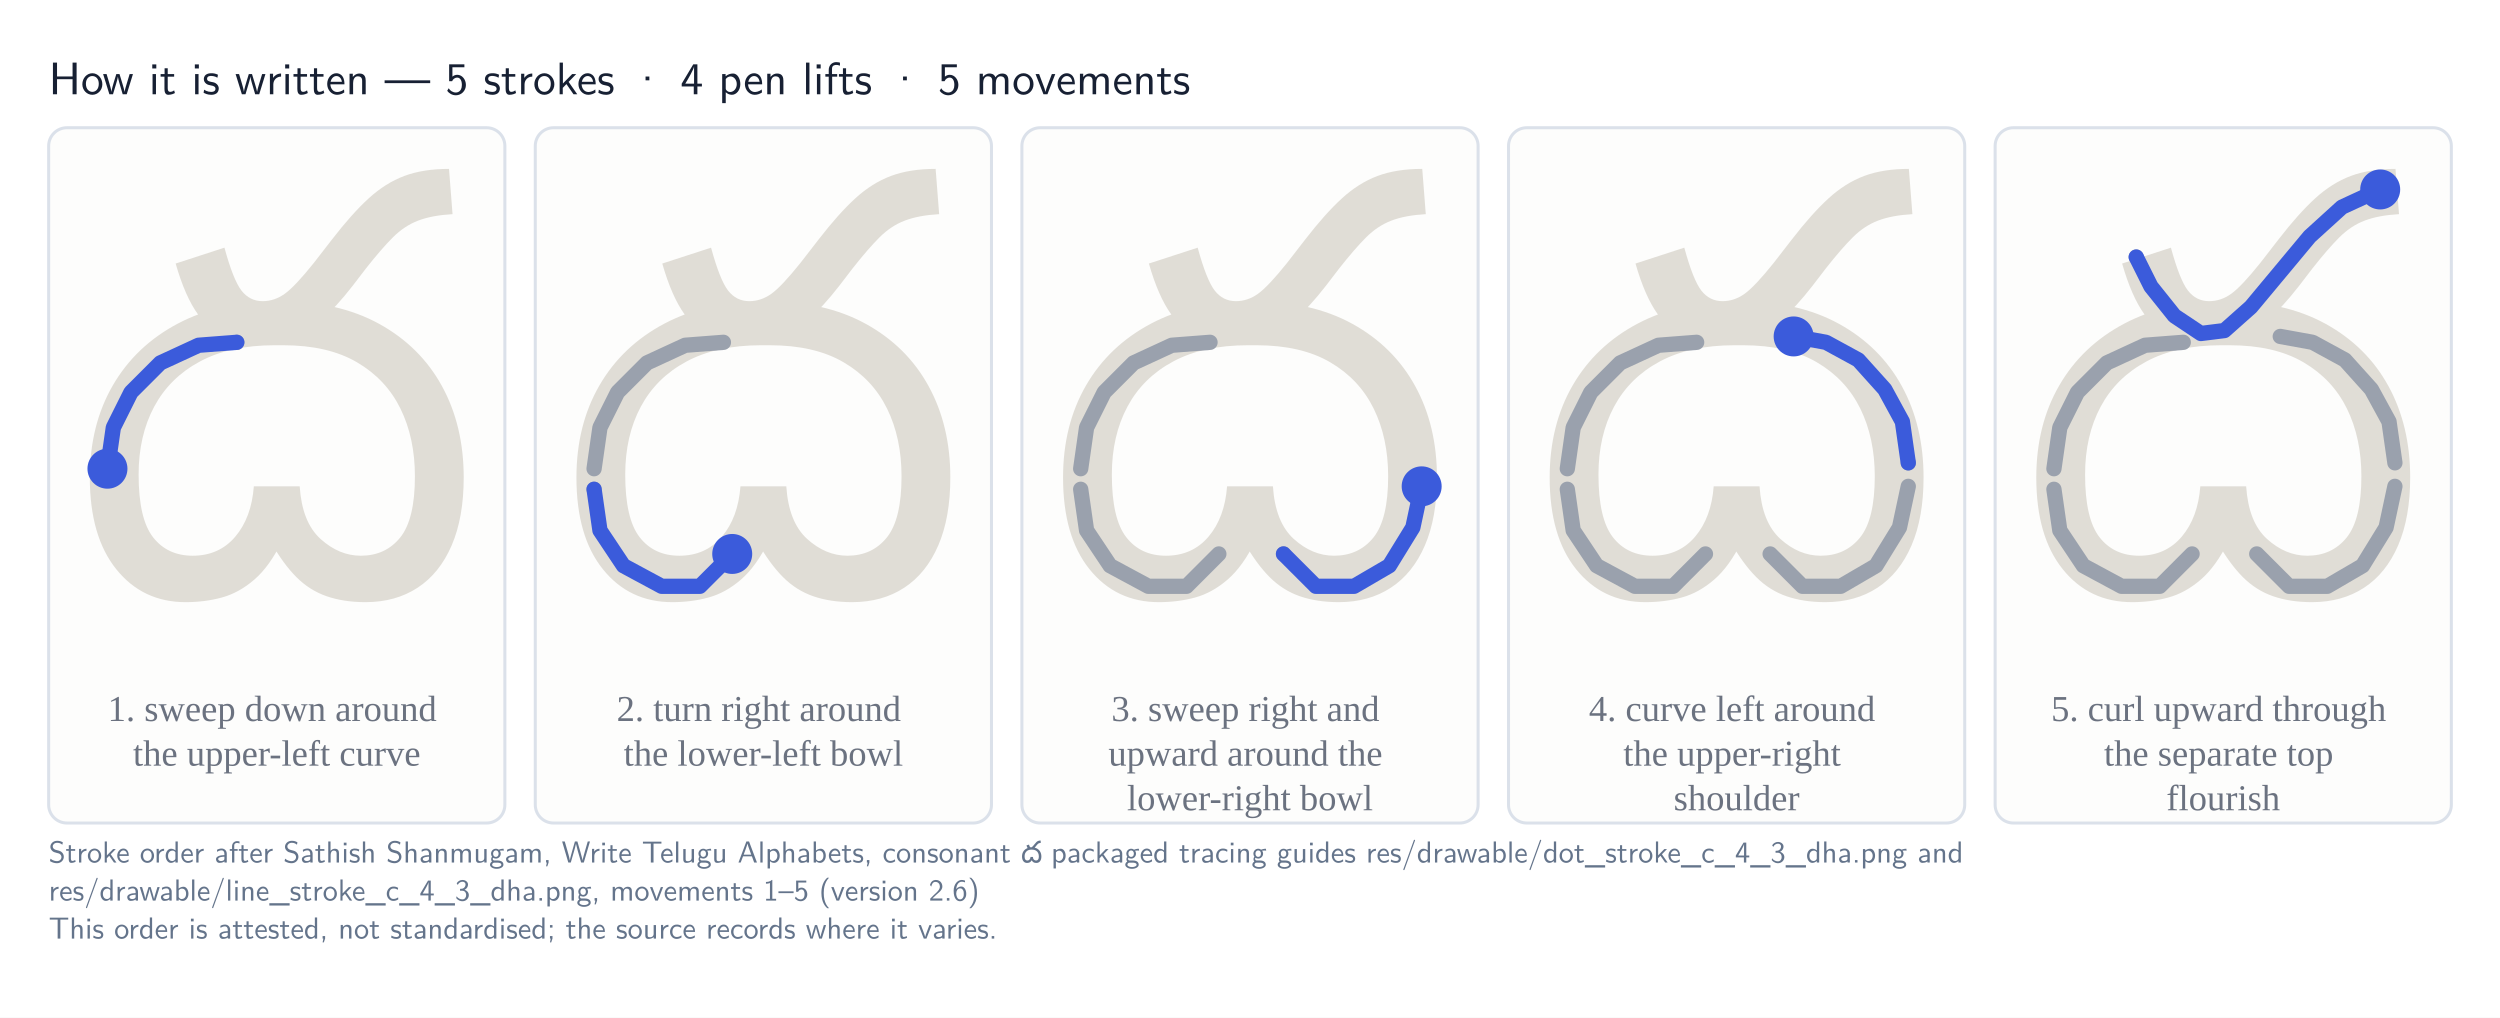
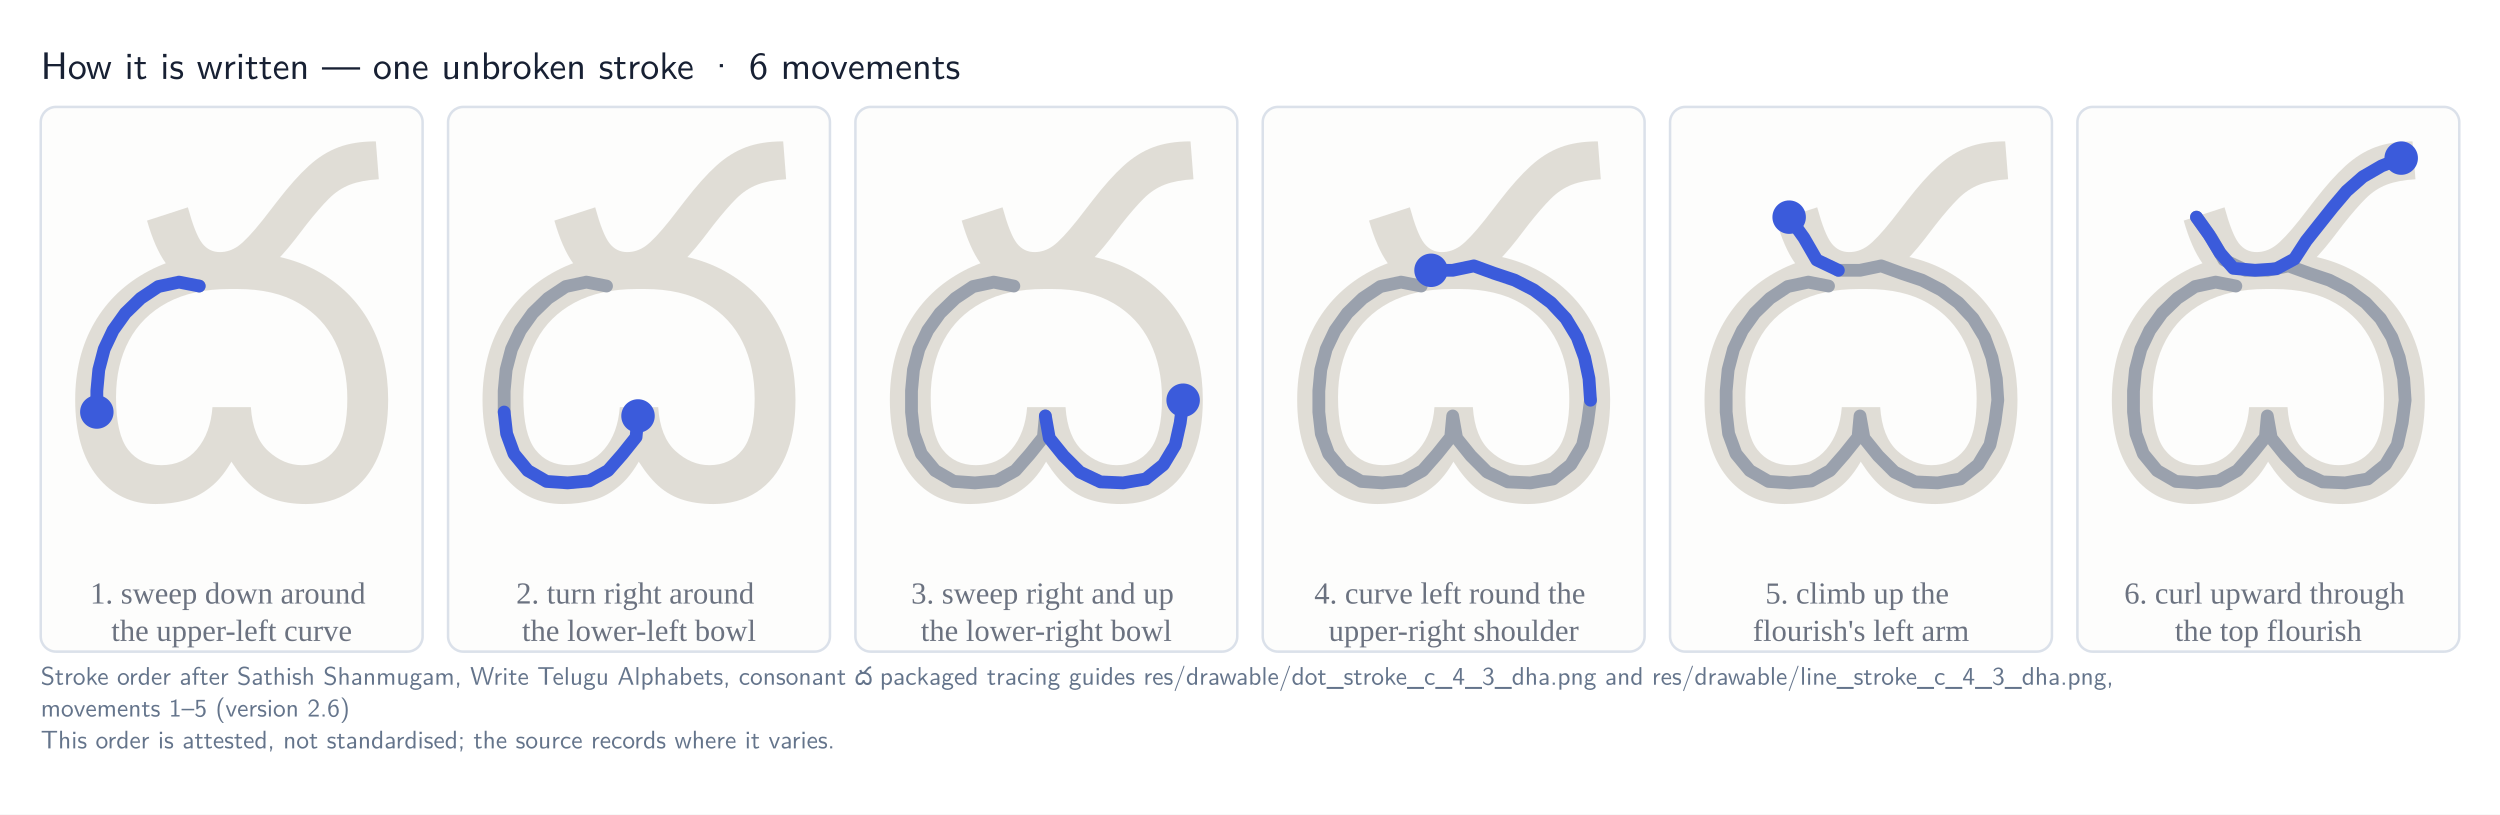
- <svg xmlns="http://www.w3.org/2000/svg" width="822" height="334.61" viewBox="0 0 822 334.61" role="img" aria-label="How to write ద: 5 strokes · 4 pen lifts · 5 movements">
-   <rect x="0" y="0" width="822" height="334.61" fill="#ffffff" />
-   <text x="16" y="31" font-family="Latin Modern Sans, sans-serif" font-size="15" fill="#172033">How it is written — 5 strokes · 4 pen lifts · 5 movements</text>
-   <rect x="16" y="42" width="150" height="228.61" rx="6" fill="#fdfdfc" stroke="#dbe1ea" stroke-width="1" />
-   <svg x="16" y="42" width="150" height="228.61" viewBox="-35 -795 776 1182.7" preserveAspectRatio="xMidYMid meet" overflow="hidden">
+ <svg xmlns="http://www.w3.org/2000/svg" width="982" height="319.96" viewBox="0 0 982 319.96" role="img" aria-label="How to write ద: one unbroken stroke · 6 movements">
+   <rect x="0" y="0" width="982" height="319.96" fill="#ffffff" />
+   <text x="16" y="31" font-family="Latin Modern Sans, sans-serif" font-size="15" fill="#172033">How it is written — one unbroken stroke · 6 movements</text>
+   <rect x="16" y="42" width="150" height="213.96" rx="6" fill="#fdfdfc" stroke="#dbe1ea" stroke-width="1" />
+   <svg x="16" y="42" width="150" height="213.96" viewBox="-35 -795 776 1106.9" preserveAspectRatio="xMidYMid meet" overflow="hidden">
    <g transform="scale(1,-1)">
      <path class="ductus__glyph" d="M504 -12Q467 -12 438 -2Q409 8 386.5 30.5Q364 53 343 90L362 92Q341 49 315 26.5Q289 4 260 -4Q231 -12 198 -12Q125 -12 80 44Q35 100 35 200Q35 289 74 356.5Q113 424 185 462Q257 500 357 500Q457 500 527 461.5Q597 423 634 355.5Q671 288 671 200Q671 132 650.5 84.5Q630 37 592.5 12.5Q555 -12 504 -12ZM496 67Q538 67 563 98Q588 129 588 202Q588 267 563.5 317Q539 367 489.5 396Q440 425 364 425L349 425Q274 425 222.5 397.5Q171 370 144.5 320.5Q118 271 118 205Q118 130 142.5 98.5Q167 67 210 67Q255 67 282.5 99.5Q310 132 314 185L392 185Q396 124 427.5 95.5Q459 67 496 67ZM323 425Q294 425 267.5 436Q241 447 219 477.5Q197 508 181 564L264 591Q279 536 293 518Q307 500 329 500Q349 500 366.5 512.5Q384 525 416 565L447 605Q481 649 509.5 675Q538 701 570 713Q602 725 646 725L652 648Q617 646 593.5 637Q570 628 550.5 608.5Q531 589 505 556L482 526Q454 490 429 468Q404 446 378.5 435.5Q353 425 323 425Z" fill="#e0ddd6" fill-rule="nonzero" />
-       <path class="ductus__done" d="M285 430 L285 430" fill="none" stroke="#9aa1ad" stroke-width="26" stroke-linecap="round" stroke-linejoin="round" />
-       <path class="ductus__pen" d="M285 430 L220 425 L155 395 L105 345 L75 285 L65 215" fill="none" stroke="#3b5bdb" stroke-width="26" stroke-linecap="round" stroke-linejoin="round" />
-       <circle class="ductus__tip" cx="65" cy="215" r="34" fill="#3b5bdb" />
+       <path class="ductus__done" d="M287 431 L287 431" fill="none" stroke="#9aa1ad" stroke-width="26" stroke-linecap="round" stroke-linejoin="round" />
+       <path class="ductus__pen" d="M287 431 L246 439 L204 430 L168 406 L137 376 L112 341 L94 303 L83 261 L79 218 L79 175" fill="none" stroke="#3b5bdb" stroke-width="26" stroke-linecap="round" stroke-linejoin="round" />
+       <circle class="ductus__tip" cx="79" cy="175" r="34" fill="#3b5bdb" />
    </g>
    <text class="ductus__caption" x="353" y="214.2" text-anchor="middle" font-size="62.2" fill="#6b7280">
      <tspan x="353" y="214.2">1. sweep down around</tspan>
      <tspan x="353" y="290.1">the upper-left curve</tspan>
    </text>
  </svg>
-   <rect x="176" y="42" width="150" height="228.61" rx="6" fill="#fdfdfc" stroke="#dbe1ea" stroke-width="1" />
-   <svg x="176" y="42" width="150" height="228.61" viewBox="-35 -795 776 1182.7" preserveAspectRatio="xMidYMid meet" overflow="hidden">
+   <rect x="176" y="42" width="150" height="213.96" rx="6" fill="#fdfdfc" stroke="#dbe1ea" stroke-width="1" />
+   <svg x="176" y="42" width="150" height="213.96" viewBox="-35 -795 776 1106.9" preserveAspectRatio="xMidYMid meet" overflow="hidden">
    <g transform="scale(1,-1)">
      <path class="ductus__glyph" d="M504 -12Q467 -12 438 -2Q409 8 386.5 30.5Q364 53 343 90L362 92Q341 49 315 26.5Q289 4 260 -4Q231 -12 198 -12Q125 -12 80 44Q35 100 35 200Q35 289 74 356.5Q113 424 185 462Q257 500 357 500Q457 500 527 461.5Q597 423 634 355.5Q671 288 671 200Q671 132 650.5 84.5Q630 37 592.5 12.5Q555 -12 504 -12ZM496 67Q538 67 563 98Q588 129 588 202Q588 267 563.5 317Q539 367 489.5 396Q440 425 364 425L349 425Q274 425 222.5 397.5Q171 370 144.5 320.5Q118 271 118 205Q118 130 142.5 98.5Q167 67 210 67Q255 67 282.5 99.5Q310 132 314 185L392 185Q396 124 427.5 95.5Q459 67 496 67ZM323 425Q294 425 267.5 436Q241 447 219 477.5Q197 508 181 564L264 591Q279 536 293 518Q307 500 329 500Q349 500 366.5 512.5Q384 525 416 565L447 605Q481 649 509.5 675Q538 701 570 713Q602 725 646 725L652 648Q617 646 593.5 637Q570 628 550.5 608.5Q531 589 505 556L482 526Q454 490 429 468Q404 446 378.5 435.5Q353 425 323 425Z" fill="#e0ddd6" fill-rule="nonzero" />
-       <path class="ductus__done" d="M285 430 L220 425 L155 395 L105 345 L75 285 L65 215" fill="none" stroke="#9aa1ad" stroke-width="26" stroke-linecap="round" stroke-linejoin="round" />
-       <path class="ductus__done" d="M65 180 L65 180" fill="none" stroke="#9aa1ad" stroke-width="26" stroke-linecap="round" stroke-linejoin="round" />
-       <path class="ductus__pen" d="M65 180 L75 110 L115 50 L180 15 L245 15 L300 70" fill="none" stroke="#3b5bdb" stroke-width="26" stroke-linecap="round" stroke-linejoin="round" />
-       <circle class="ductus__tip" cx="300" cy="70" r="34" fill="#3b5bdb" />
+       <path class="ductus__done" d="M287 431 L246 439 L204 430 L168 406 L137 376 L112 341 L94 303 L83 261 L79 218 L79 175 L79 175" fill="none" stroke="#9aa1ad" stroke-width="26" stroke-linecap="round" stroke-linejoin="round" />
+       <path class="ductus__pen" d="M79 175 L84 131 L99 90 L127 56 L165 34 L208 31 L252 35 L290 56 L319 89 L347 124 L351 167" fill="none" stroke="#3b5bdb" stroke-width="26" stroke-linecap="round" stroke-linejoin="round" />
+       <circle class="ductus__tip" cx="351" cy="167" r="34" fill="#3b5bdb" />
    </g>
    <text class="ductus__caption" x="353" y="214.2" text-anchor="middle" font-size="62.2" fill="#6b7280">
      <tspan x="353" y="214.2">2. turn right around</tspan>
      <tspan x="353" y="290.1">the lower-left bowl</tspan>
    </text>
  </svg>
-   <rect x="336" y="42" width="150" height="228.61" rx="6" fill="#fdfdfc" stroke="#dbe1ea" stroke-width="1" />
-   <svg x="336" y="42" width="150" height="228.61" viewBox="-35 -795 776 1182.7" preserveAspectRatio="xMidYMid meet" overflow="hidden">
+   <rect x="336" y="42" width="150" height="213.96" rx="6" fill="#fdfdfc" stroke="#dbe1ea" stroke-width="1" />
+   <svg x="336" y="42" width="150" height="213.96" viewBox="-35 -795 776 1106.9" preserveAspectRatio="xMidYMid meet" overflow="hidden">
    <g transform="scale(1,-1)">
      <path class="ductus__glyph" d="M504 -12Q467 -12 438 -2Q409 8 386.5 30.5Q364 53 343 90L362 92Q341 49 315 26.5Q289 4 260 -4Q231 -12 198 -12Q125 -12 80 44Q35 100 35 200Q35 289 74 356.5Q113 424 185 462Q257 500 357 500Q457 500 527 461.5Q597 423 634 355.5Q671 288 671 200Q671 132 650.5 84.5Q630 37 592.5 12.5Q555 -12 504 -12ZM496 67Q538 67 563 98Q588 129 588 202Q588 267 563.5 317Q539 367 489.5 396Q440 425 364 425L349 425Q274 425 222.5 397.5Q171 370 144.5 320.5Q118 271 118 205Q118 130 142.5 98.5Q167 67 210 67Q255 67 282.5 99.5Q310 132 314 185L392 185Q396 124 427.5 95.5Q459 67 496 67ZM323 425Q294 425 267.5 436Q241 447 219 477.5Q197 508 181 564L264 591Q279 536 293 518Q307 500 329 500Q349 500 366.5 512.5Q384 525 416 565L447 605Q481 649 509.5 675Q538 701 570 713Q602 725 646 725L652 648Q617 646 593.5 637Q570 628 550.5 608.5Q531 589 505 556L482 526Q454 490 429 468Q404 446 378.5 435.5Q353 425 323 425Z" fill="#e0ddd6" fill-rule="nonzero" />
-       <path class="ductus__done" d="M285 430 L220 425 L155 395 L105 345 L75 285 L65 215" fill="none" stroke="#9aa1ad" stroke-width="26" stroke-linecap="round" stroke-linejoin="round" />
-       <path class="ductus__done" d="M65 180 L75 110 L115 50 L180 15 L245 15 L300 70" fill="none" stroke="#9aa1ad" stroke-width="26" stroke-linecap="round" stroke-linejoin="round" />
-       <path class="ductus__done" d="M410 70 L410 70" fill="none" stroke="#9aa1ad" stroke-width="26" stroke-linecap="round" stroke-linejoin="round" />
-       <path class="ductus__pen" d="M410 70 L465 15 L530 15 L590 50 L630 115 L645 185" fill="none" stroke="#3b5bdb" stroke-width="26" stroke-linecap="round" stroke-linejoin="round" />
-       <circle class="ductus__tip" cx="645" cy="185" r="34" fill="#3b5bdb" />
+       <path class="ductus__done" d="M287 431 L246 439 L204 430 L168 406 L137 376 L112 341 L94 303 L83 261 L79 218 L79 175 L84 131 L99 90 L127 56 L165 34 L208 31 L252 35 L290 56 L319 89 L347 124 L351 167 L351 167" fill="none" stroke="#9aa1ad" stroke-width="26" stroke-linecap="round" stroke-linejoin="round" />
+       <path class="ductus__pen" d="M351 167 L359 122 L388 86 L421 53 L463 33 L509 31 L555 39 L591 68 L615 108 L625 153 L631 199" fill="none" stroke="#3b5bdb" stroke-width="26" stroke-linecap="round" stroke-linejoin="round" />
+       <circle class="ductus__tip" cx="631" cy="199" r="34" fill="#3b5bdb" />
    </g>
    <text class="ductus__caption" x="353" y="214.2" text-anchor="middle" font-size="62.2" fill="#6b7280">
-       <tspan x="353" y="214.2">3. sweep right and</tspan>
-       <tspan x="353" y="290.1">upward around the</tspan>
-       <tspan x="353" y="366">lower-right bowl</tspan>
+       <tspan x="353" y="214.2">3. sweep right and up</tspan>
+       <tspan x="353" y="290.1">the lower-right bowl</tspan>
    </text>
  </svg>
-   <rect x="496" y="42" width="150" height="228.61" rx="6" fill="#fdfdfc" stroke="#dbe1ea" stroke-width="1" />
-   <svg x="496" y="42" width="150" height="228.61" viewBox="-35 -795 776 1182.7" preserveAspectRatio="xMidYMid meet" overflow="hidden">
+   <rect x="496" y="42" width="150" height="213.96" rx="6" fill="#fdfdfc" stroke="#dbe1ea" stroke-width="1" />
+   <svg x="496" y="42" width="150" height="213.96" viewBox="-35 -795 776 1106.9" preserveAspectRatio="xMidYMid meet" overflow="hidden">
    <g transform="scale(1,-1)">
      <path class="ductus__glyph" d="M504 -12Q467 -12 438 -2Q409 8 386.5 30.5Q364 53 343 90L362 92Q341 49 315 26.5Q289 4 260 -4Q231 -12 198 -12Q125 -12 80 44Q35 100 35 200Q35 289 74 356.5Q113 424 185 462Q257 500 357 500Q457 500 527 461.5Q597 423 634 355.5Q671 288 671 200Q671 132 650.5 84.5Q630 37 592.5 12.5Q555 -12 504 -12ZM496 67Q538 67 563 98Q588 129 588 202Q588 267 563.5 317Q539 367 489.5 396Q440 425 364 425L349 425Q274 425 222.5 397.5Q171 370 144.5 320.5Q118 271 118 205Q118 130 142.5 98.5Q167 67 210 67Q255 67 282.5 99.5Q310 132 314 185L392 185Q396 124 427.5 95.5Q459 67 496 67ZM323 425Q294 425 267.5 436Q241 447 219 477.5Q197 508 181 564L264 591Q279 536 293 518Q307 500 329 500Q349 500 366.5 512.5Q384 525 416 565L447 605Q481 649 509.5 675Q538 701 570 713Q602 725 646 725L652 648Q617 646 593.5 637Q570 628 550.5 608.5Q531 589 505 556L482 526Q454 490 429 468Q404 446 378.5 435.5Q353 425 323 425Z" fill="#e0ddd6" fill-rule="nonzero" />
-       <path class="ductus__done" d="M285 430 L220 425 L155 395 L105 345 L75 285 L65 215" fill="none" stroke="#9aa1ad" stroke-width="26" stroke-linecap="round" stroke-linejoin="round" />
-       <path class="ductus__done" d="M65 180 L75 110 L115 50 L180 15 L245 15 L300 70" fill="none" stroke="#9aa1ad" stroke-width="26" stroke-linecap="round" stroke-linejoin="round" />
-       <path class="ductus__done" d="M410 70 L465 15 L530 15 L590 50 L630 115 L645 185" fill="none" stroke="#9aa1ad" stroke-width="26" stroke-linecap="round" stroke-linejoin="round" />
-       <path class="ductus__done" d="M645 225 L645 225" fill="none" stroke="#9aa1ad" stroke-width="26" stroke-linecap="round" stroke-linejoin="round" />
-       <path class="ductus__pen" d="M645 225 L635 295 L605 350 L560 400 L505 430 L450 440" fill="none" stroke="#3b5bdb" stroke-width="26" stroke-linecap="round" stroke-linejoin="round" />
-       <circle class="ductus__tip" cx="450" cy="440" r="34" fill="#3b5bdb" />
+       <path class="ductus__done" d="M287 431 L246 439 L204 430 L168 406 L137 376 L112 341 L94 303 L83 261 L79 218 L79 175 L84 131 L99 90 L127 56 L165 34 L208 31 L252 35 L290 56 L319 89 L347 124 L351 167 L359 122 L388 86 L421 53 L463 33 L509 31 L555 39 L591 68 L615 108 L625 153 L631 199 L631 199" fill="none" stroke="#9aa1ad" stroke-width="26" stroke-linecap="round" stroke-linejoin="round" />
+       <path class="ductus__pen" d="M631 199 L628 243 L619 286 L604 327 L581 365 L551 397 L516 423 L477 443 L435 457 L394 472 L351 463 L307 463" fill="none" stroke="#3b5bdb" stroke-width="26" stroke-linecap="round" stroke-linejoin="round" />
+       <circle class="ductus__tip" cx="307" cy="463" r="34" fill="#3b5bdb" />
    </g>
    <text class="ductus__caption" x="353" y="214.2" text-anchor="middle" font-size="62.2" fill="#6b7280">
-       <tspan x="353" y="214.2">4. curve left around</tspan>
-       <tspan x="353" y="290.1">the upper-right</tspan>
-       <tspan x="353" y="366">shoulder</tspan>
+       <tspan x="353" y="214.2">4. curve left round the</tspan>
+       <tspan x="353" y="290.1">upper-right shoulder</tspan>
    </text>
  </svg>
-   <rect x="656" y="42" width="150" height="228.61" rx="6" fill="#fdfdfc" stroke="#dbe1ea" stroke-width="1" />
-   <svg x="656" y="42" width="150" height="228.61" viewBox="-35 -795 776 1182.7" preserveAspectRatio="xMidYMid meet" overflow="hidden">
+   <rect x="656" y="42" width="150" height="213.96" rx="6" fill="#fdfdfc" stroke="#dbe1ea" stroke-width="1" />
+   <svg x="656" y="42" width="150" height="213.96" viewBox="-35 -795 776 1106.9" preserveAspectRatio="xMidYMid meet" overflow="hidden">
    <g transform="scale(1,-1)">
      <path class="ductus__glyph" d="M504 -12Q467 -12 438 -2Q409 8 386.5 30.5Q364 53 343 90L362 92Q341 49 315 26.5Q289 4 260 -4Q231 -12 198 -12Q125 -12 80 44Q35 100 35 200Q35 289 74 356.5Q113 424 185 462Q257 500 357 500Q457 500 527 461.5Q597 423 634 355.5Q671 288 671 200Q671 132 650.5 84.5Q630 37 592.5 12.5Q555 -12 504 -12ZM496 67Q538 67 563 98Q588 129 588 202Q588 267 563.5 317Q539 367 489.5 396Q440 425 364 425L349 425Q274 425 222.5 397.5Q171 370 144.5 320.5Q118 271 118 205Q118 130 142.5 98.5Q167 67 210 67Q255 67 282.5 99.5Q310 132 314 185L392 185Q396 124 427.5 95.5Q459 67 496 67ZM323 425Q294 425 267.5 436Q241 447 219 477.5Q197 508 181 564L264 591Q279 536 293 518Q307 500 329 500Q349 500 366.5 512.5Q384 525 416 565L447 605Q481 649 509.5 675Q538 701 570 713Q602 725 646 725L652 648Q617 646 593.5 637Q570 628 550.5 608.5Q531 589 505 556L482 526Q454 490 429 468Q404 446 378.5 435.5Q353 425 323 425Z" fill="#e0ddd6" fill-rule="nonzero" />
-       <path class="ductus__done" d="M285 430 L220 425 L155 395 L105 345 L75 285 L65 215" fill="none" stroke="#9aa1ad" stroke-width="26" stroke-linecap="round" stroke-linejoin="round" />
-       <path class="ductus__done" d="M65 180 L75 110 L115 50 L180 15 L245 15 L300 70" fill="none" stroke="#9aa1ad" stroke-width="26" stroke-linecap="round" stroke-linejoin="round" />
-       <path class="ductus__done" d="M410 70 L465 15 L530 15 L590 50 L630 115 L645 185" fill="none" stroke="#9aa1ad" stroke-width="26" stroke-linecap="round" stroke-linejoin="round" />
-       <path class="ductus__done" d="M645 225 L635 295 L605 350 L560 400 L505 430 L450 440" fill="none" stroke="#9aa1ad" stroke-width="26" stroke-linecap="round" stroke-linejoin="round" />
-       <path class="ductus__done" d="M205 575 L205 575" fill="none" stroke="#9aa1ad" stroke-width="26" stroke-linecap="round" stroke-linejoin="round" />
-       <path class="ductus__pen" d="M205 575 L230 525 L270 475 L315 445 L355 450 L400 490 L450 550 L500 610 L555 660 L620 690" fill="none" stroke="#3b5bdb" stroke-width="26" stroke-linecap="round" stroke-linejoin="round" />
-       <circle class="ductus__tip" cx="620" cy="690" r="34" fill="#3b5bdb" />
+       <path class="ductus__done" d="M287 431 L246 439 L204 430 L168 406 L137 376 L112 341 L94 303 L83 261 L79 218 L79 175 L84 131 L99 90 L127 56 L165 34 L208 31 L252 35 L290 56 L319 89 L347 124 L351 167 L359 122 L388 86 L421 53 L463 33 L509 31 L555 39 L591 68 L615 108 L625 153 L631 199 L628 243 L619 286 L604 327 L581 365 L551 397 L516 423 L477 443 L435 457 L394 472 L351 463 L307 463 L307 463" fill="none" stroke="#9aa1ad" stroke-width="26" stroke-linecap="round" stroke-linejoin="round" />
+       <path class="ductus__pen" d="M307 463 L263 484 L237 529 L207 571" fill="none" stroke="#3b5bdb" stroke-width="26" stroke-linecap="round" stroke-linejoin="round" />
+       <circle class="ductus__tip" cx="207" cy="571" r="34" fill="#3b5bdb" />
    </g>
    <text class="ductus__caption" x="353" y="214.2" text-anchor="middle" font-size="62.2" fill="#6b7280">
-       <tspan x="353" y="214.2">5. curl upward through</tspan>
-       <tspan x="353" y="290.1">the separate top</tspan>
-       <tspan x="353" y="366">flourish</tspan>
+       <tspan x="353" y="214.2">5. climb up the</tspan>
+       <tspan x="353" y="290.1">flourish's left arm</tspan>
    </text>
  </svg>
-   <text x="16" y="283.61" font-family="Latin Modern Sans, sans-serif" font-size="10" fill="#64748b">Stroke order after Sathish Shanmugam, Write Telugu Alphabets, consonant ద packaged tracing guides res/drawable/dot_stroke_c_4_3_dha.png and</text>
-   <text x="16" y="296.11" font-family="Latin Modern Sans, sans-serif" font-size="10" fill="#64748b">res/drawable/line_stroke_c_4_3_dha.png, movements 1–5 (version 2.6)</text>
-   <text x="16" y="308.61" font-family="Latin Modern Sans, sans-serif" font-size="10" fill="#64748b">This order is attested, not standardised; the source records where it varies.</text>
+   <rect x="816" y="42" width="150" height="213.96" rx="6" fill="#fdfdfc" stroke="#dbe1ea" stroke-width="1" />
+   <svg x="816" y="42" width="150" height="213.96" viewBox="-35 -795 776 1106.9" preserveAspectRatio="xMidYMid meet" overflow="hidden">
+     <g transform="scale(1,-1)">
+       <path class="ductus__glyph" d="M504 -12Q467 -12 438 -2Q409 8 386.5 30.5Q364 53 343 90L362 92Q341 49 315 26.5Q289 4 260 -4Q231 -12 198 -12Q125 -12 80 44Q35 100 35 200Q35 289 74 356.5Q113 424 185 462Q257 500 357 500Q457 500 527 461.5Q597 423 634 355.5Q671 288 671 200Q671 132 650.5 84.5Q630 37 592.5 12.5Q555 -12 504 -12ZM496 67Q538 67 563 98Q588 129 588 202Q588 267 563.5 317Q539 367 489.5 396Q440 425 364 425L349 425Q274 425 222.5 397.5Q171 370 144.5 320.5Q118 271 118 205Q118 130 142.5 98.5Q167 67 210 67Q255 67 282.5 99.5Q310 132 314 185L392 185Q396 124 427.5 95.5Q459 67 496 67ZM323 425Q294 425 267.5 436Q241 447 219 477.5Q197 508 181 564L264 591Q279 536 293 518Q307 500 329 500Q349 500 366.5 512.5Q384 525 416 565L447 605Q481 649 509.5 675Q538 701 570 713Q602 725 646 725L652 648Q617 646 593.5 637Q570 628 550.5 608.5Q531 589 505 556L482 526Q454 490 429 468Q404 446 378.5 435.5Q353 425 323 425Z" fill="#e0ddd6" fill-rule="nonzero" />
+       <path class="ductus__done" d="M287 431 L246 439 L204 430 L168 406 L137 376 L112 341 L94 303 L83 261 L79 218 L79 175 L84 131 L99 90 L127 56 L165 34 L208 31 L252 35 L290 56 L319 89 L347 124 L351 167 L359 122 L388 86 L421 53 L463 33 L509 31 L555 39 L591 68 L615 108 L625 153 L631 199 L628 243 L619 286 L604 327 L581 365 L551 397 L516 423 L477 443 L435 457 L394 472 L351 463 L307 463 L263 484 L237 529 L207 571 L207 571" fill="none" stroke="#9aa1ad" stroke-width="26" stroke-linecap="round" stroke-linejoin="round" />
+       <path class="ductus__pen" d="M207 571 L232 536 L255 498 L282 467 L326 463 L369 466 L406 486 L430 523 L457 557 L484 591 L512 624 L545 653 L583 675 L623 691" fill="none" stroke="#3b5bdb" stroke-width="26" stroke-linecap="round" stroke-linejoin="round" />
+       <circle class="ductus__tip" cx="623" cy="691" r="34" fill="#3b5bdb" />
+     </g>
+     <text class="ductus__caption" x="353" y="214.2" text-anchor="middle" font-size="62.2" fill="#6b7280">
+       <tspan x="353" y="214.2">6. curl upward through</tspan>
+       <tspan x="353" y="290.1">the top flourish</tspan>
+     </text>
+   </svg>
+   <text x="16" y="268.96" font-family="Latin Modern Sans, sans-serif" font-size="10" fill="#64748b">Stroke order after Sathish Shanmugam, Write Telugu Alphabets, consonant ద packaged tracing guides res/drawable/dot_stroke_c_4_3_dha.png and res/drawable/line_stroke_c_4_3_dha.png,</text>
+   <text x="16" y="281.46" font-family="Latin Modern Sans, sans-serif" font-size="10" fill="#64748b">movements 1–5 (version 2.6)</text>
+   <text x="16" y="293.96" font-family="Latin Modern Sans, sans-serif" font-size="10" fill="#64748b">This order is attested, not standardised; the source records where it varies.</text>
</svg>
